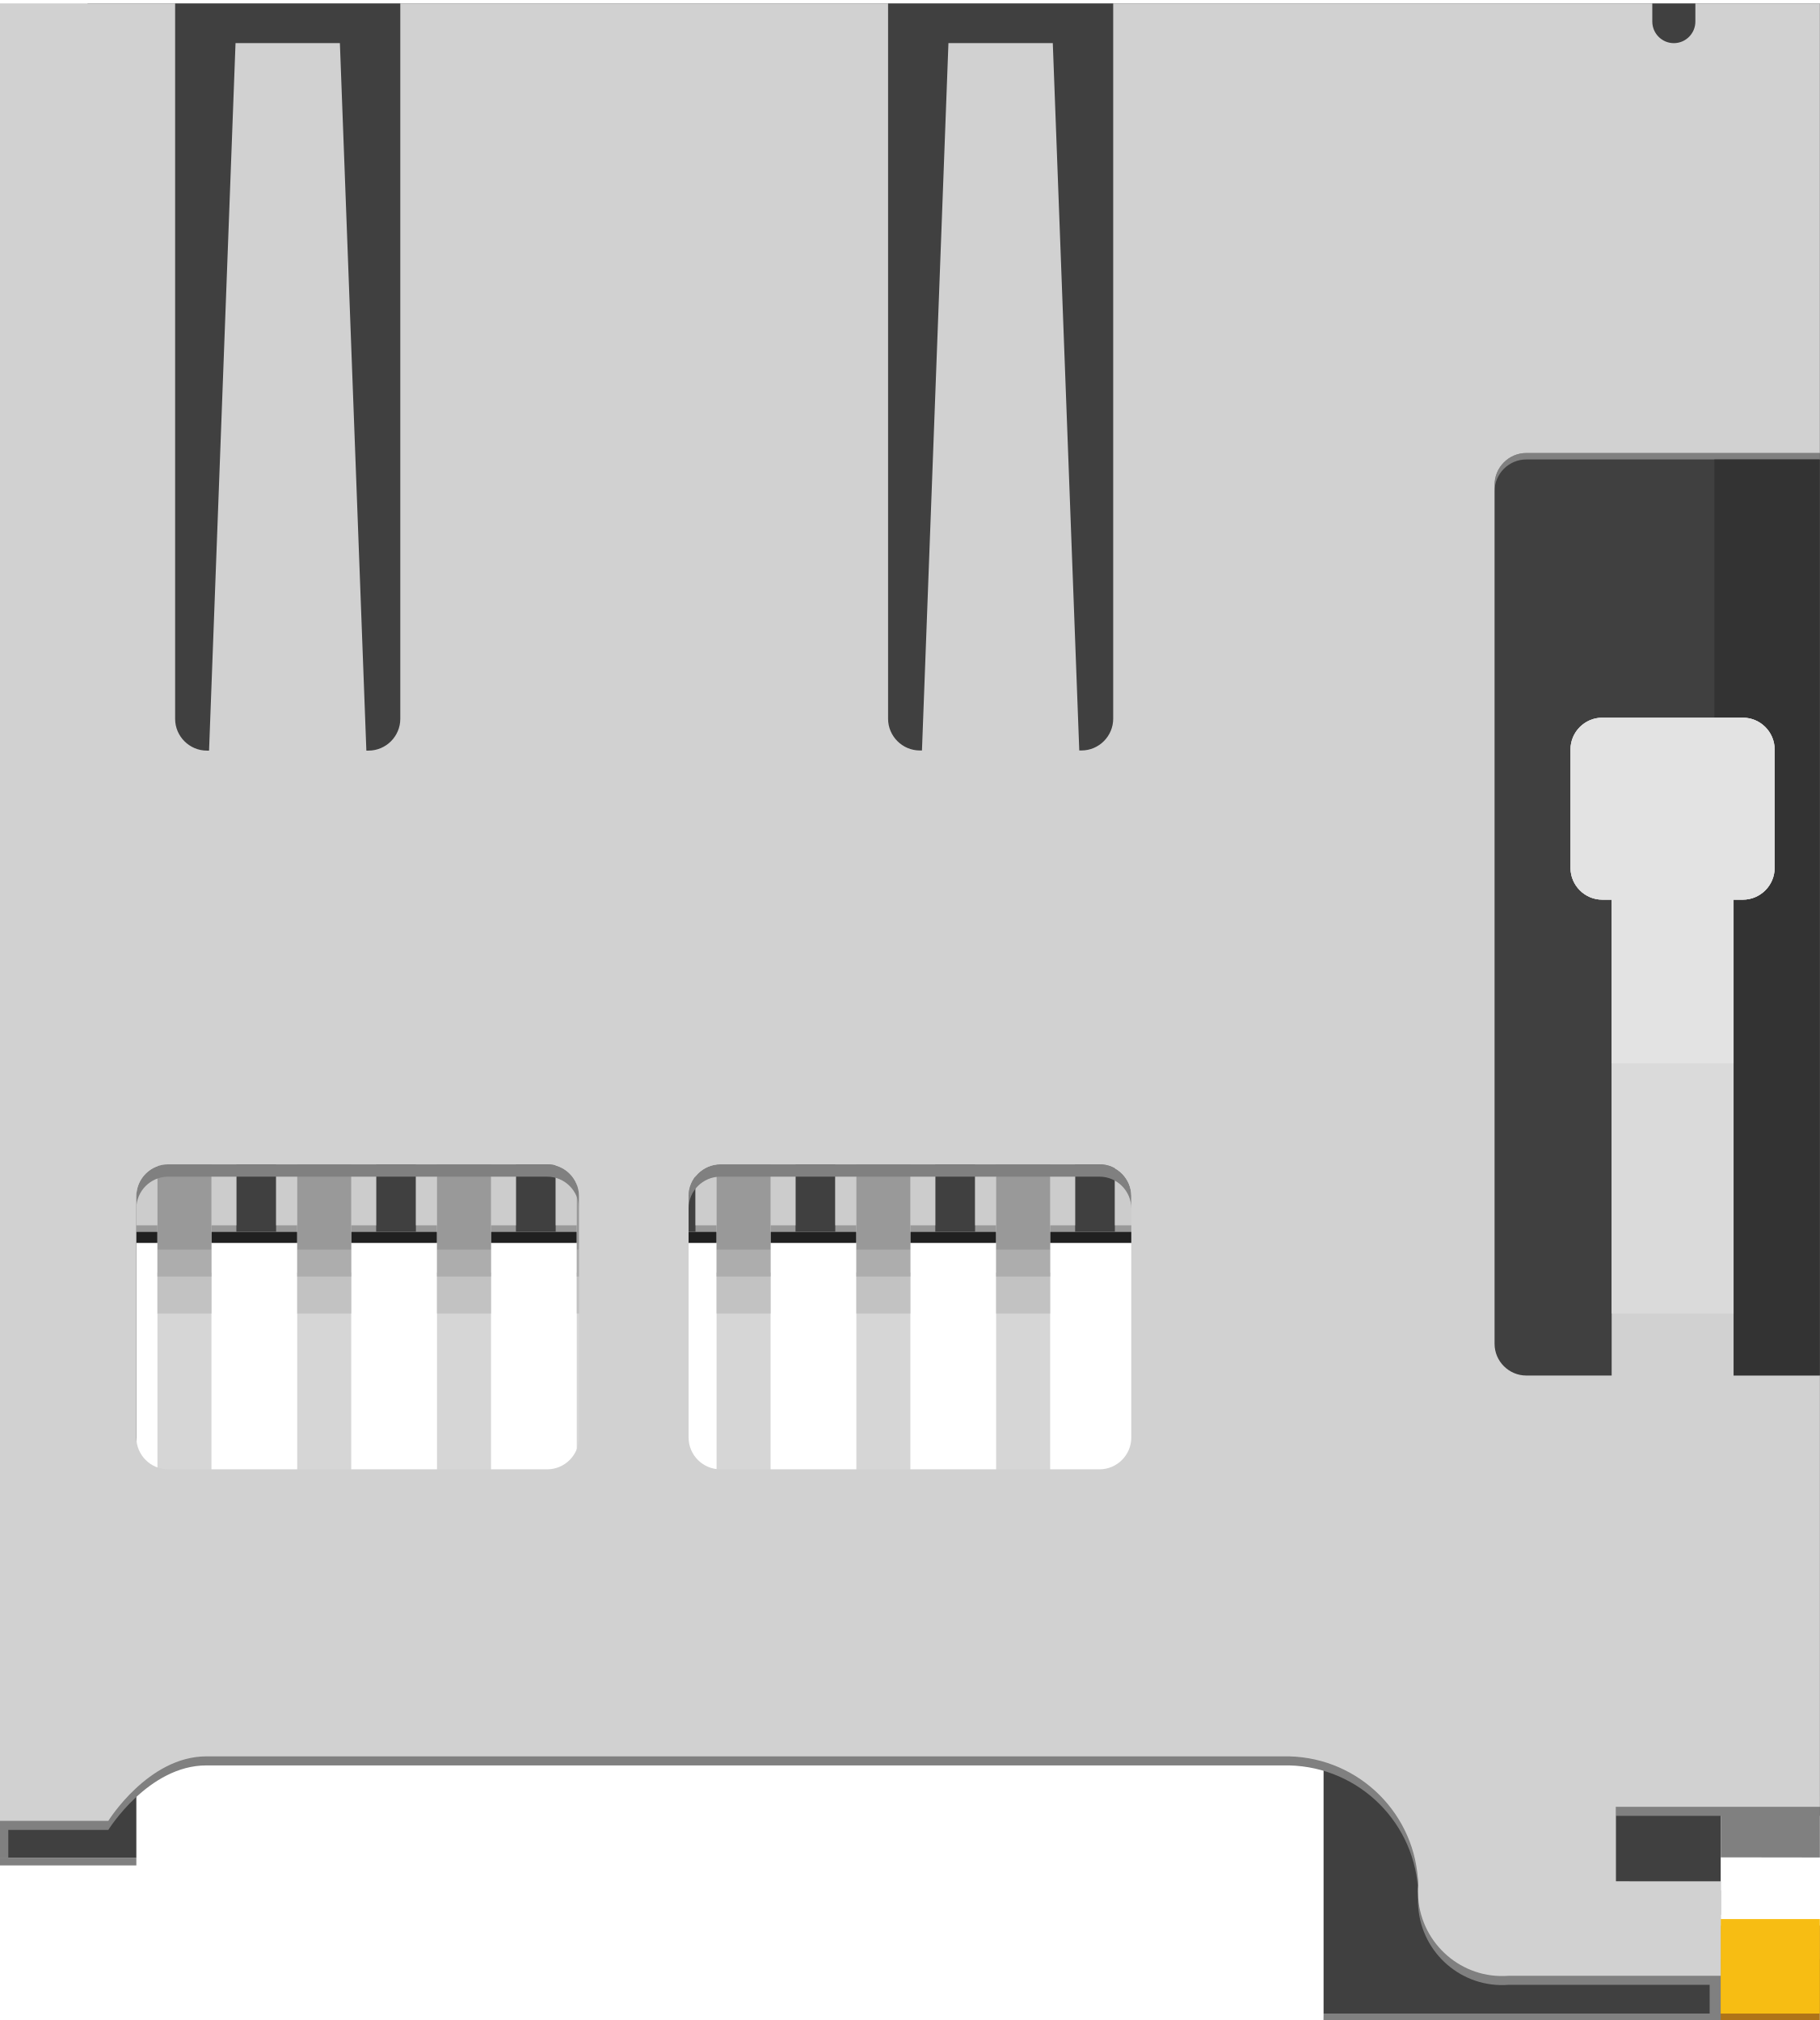
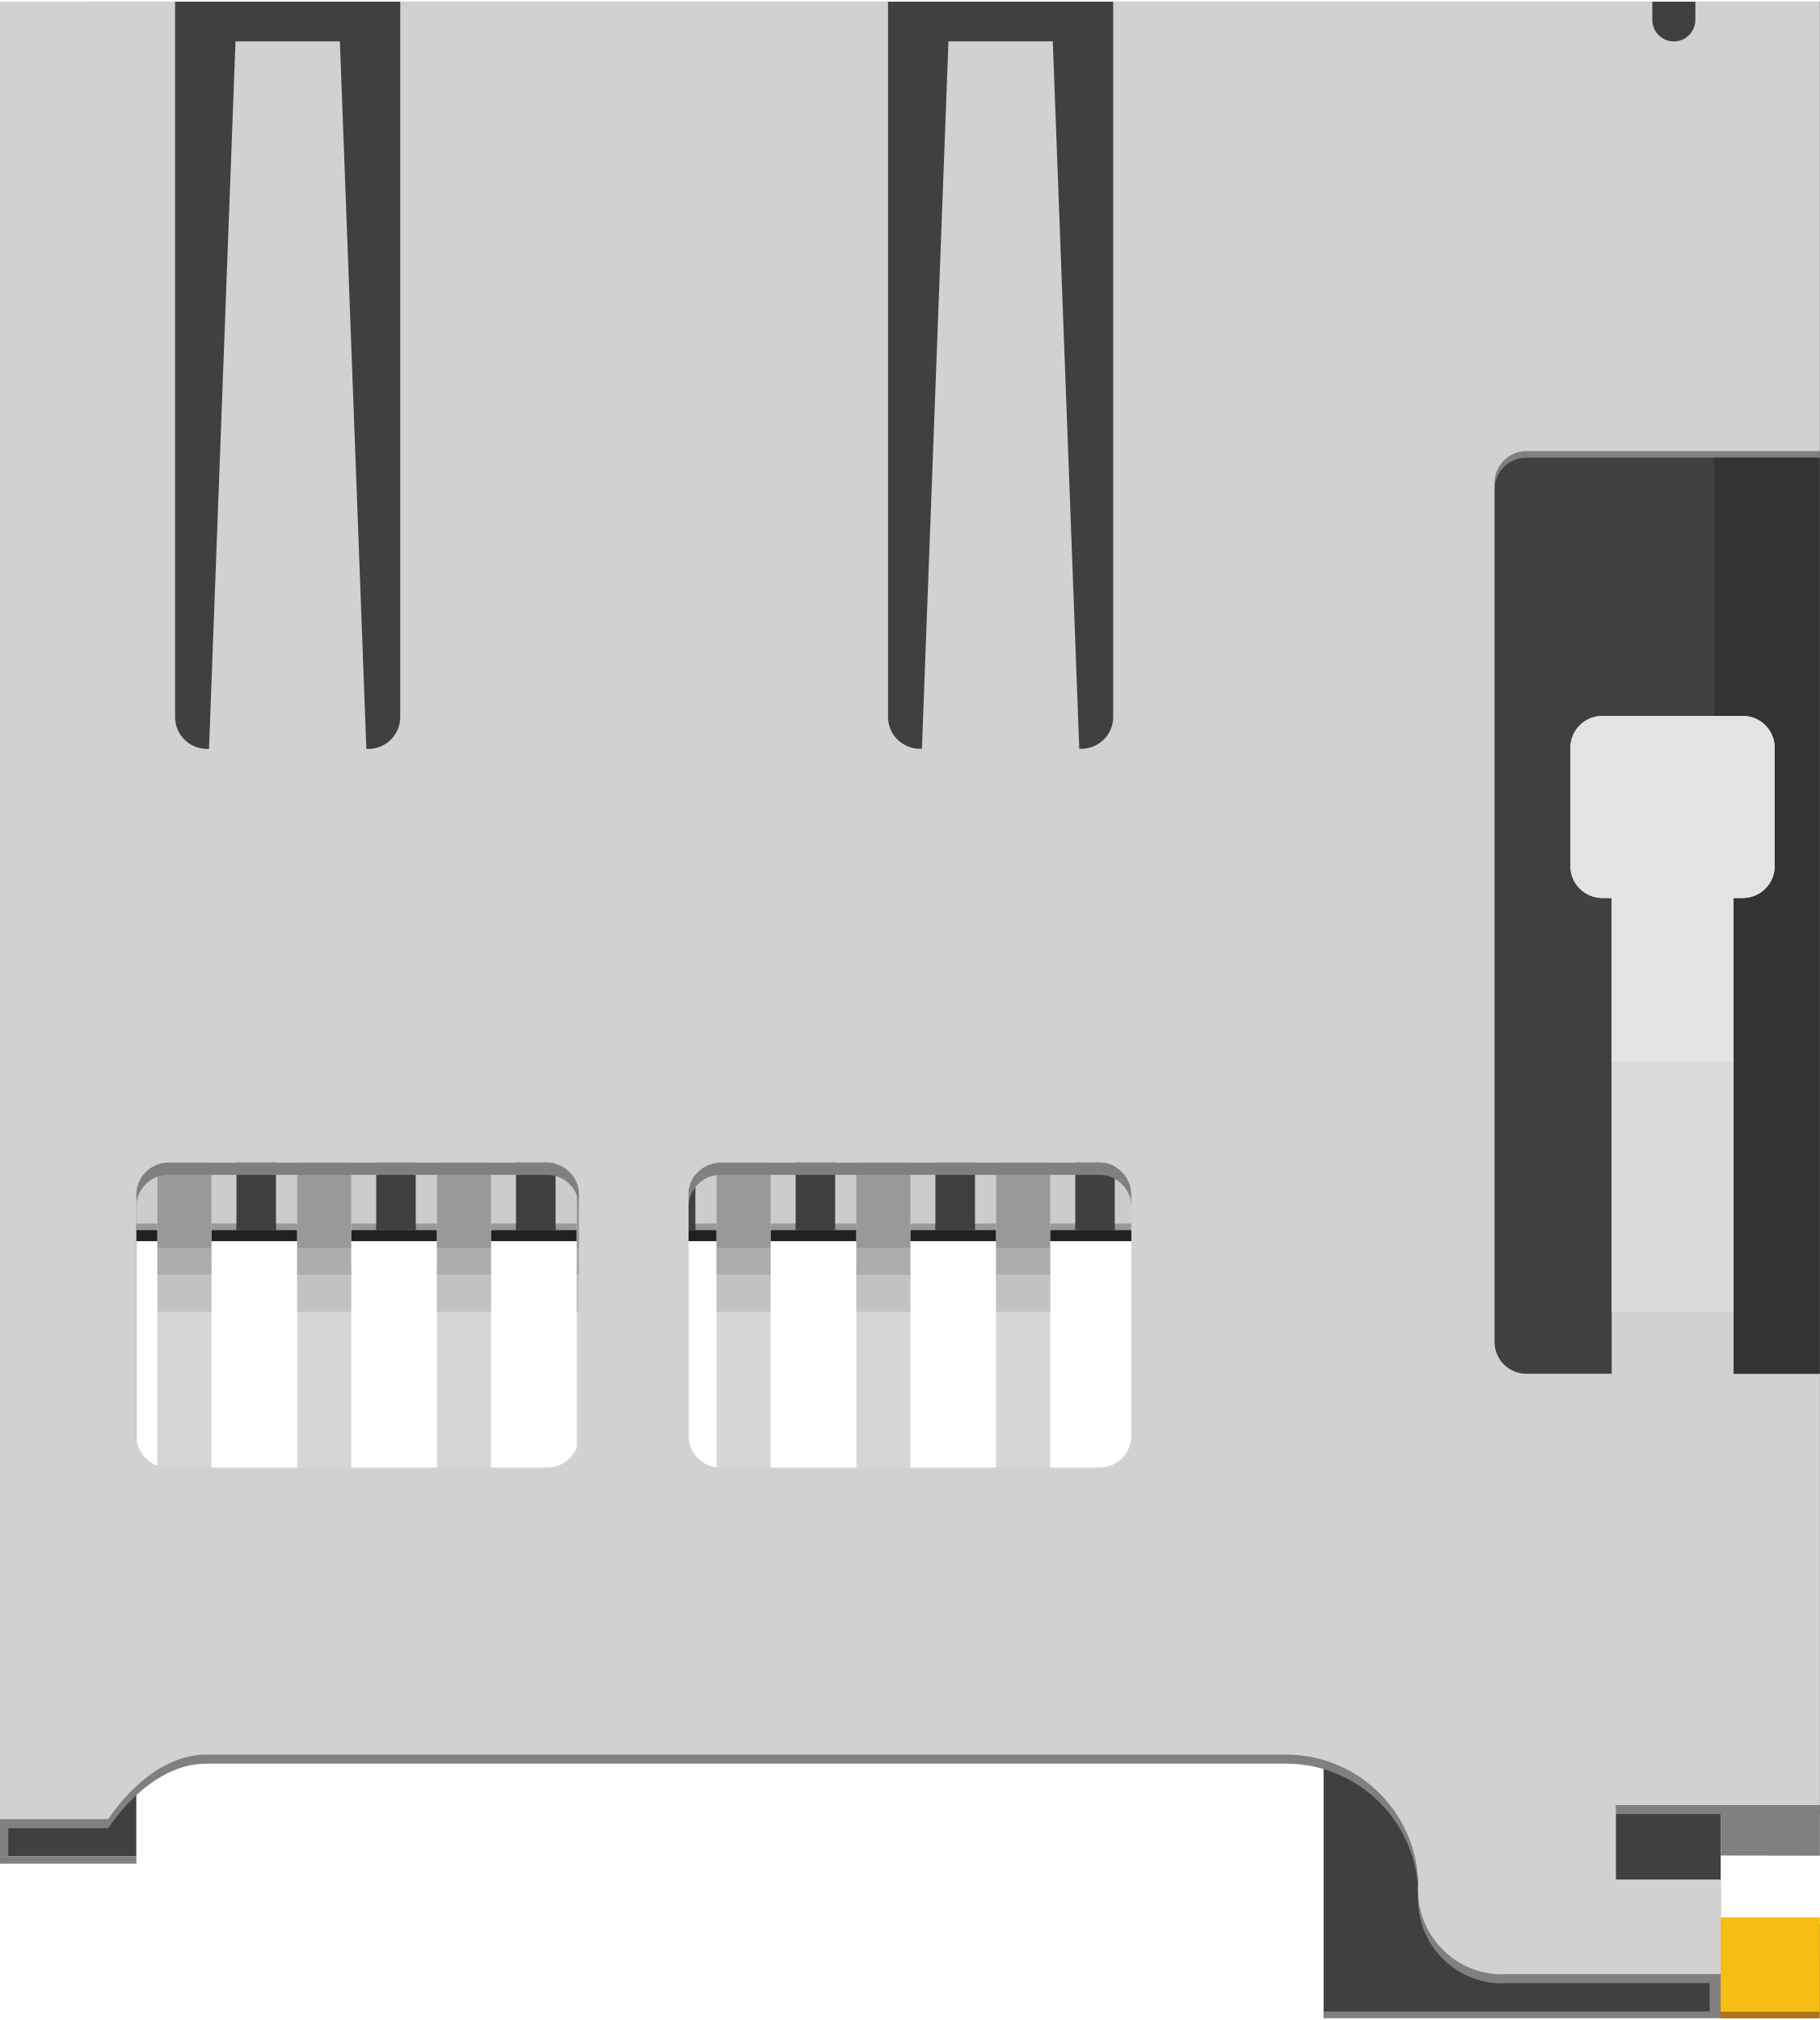
<svg xmlns="http://www.w3.org/2000/svg" version="1.1" id="Ebene_1" x="0px" y="0px" width="41.244px" height="45.79px" viewBox="0 0 41.244 45.79" enable-background="new 0 0 41.244 45.79" xml:space="preserve">
-   <polygon fill="#404040" points="38.997,44.406 38.997,41.161 41.244,41.161 41.244,0.077 1.984,0.077 1.984,20.766 0,20.766   0,42.119 3.09,42.119 3.09,27.921 29.997,27.921 29.997,45.644 41.244,45.644 41.244,44.406 " />
-   <polygon fill="#808080" points="39.138,45.79 29.995,45.79 29.997,45.644 39.158,45.644 " />
-   <rect x="1.984" y="27.921" fill="#202020" width="28.013" height="0.254" />
  <g>
+     <polygon fill="#404040" points="38.997,44.366 38.997,41.122 41.243,41.122 41.243,0.038 1.983,0.038 1.983,20.727 0,20.727    0,42.081 3.089,42.081 3.089,27.881 29.997,27.881 29.997,45.604 41.243,45.604 41.243,44.366  " />
+     <polygon fill="#808080" points="39.138,45.75 29.995,45.75 29.997,45.604 39.157,45.604  " />
+     <rect x="1.983" y="27.881" fill="#202020" width="28.014" height="0.254" />
    <g>
      <g>
-         <rect x="25.267" y="25.425" fill="#999999" width="2.267" height="2.496" />
-         <rect x="25.267" y="25.28" fill="#CCCCCC" width="2.267" height="2.496" />
-         <rect x="25.744" y="25.425" fill="#D6D6D6" width="1.224" height="8" />
-         <rect x="25.744" y="28.846" fill="#C2C2C2" width="1.224" height="0.929" />
-         <rect x="25.744" y="28.332" fill="#ADADAD" width="1.224" height="0.604" />
-         <rect x="25.744" y="24.103" fill="#999999" width="1.224" height="4.229" />
+         <g>
+           <rect x="25.267" y="25.385" fill="#999999" width="2.268" height="2.496" />
+           <rect x="25.267" y="25.241" fill="#CCCCCC" width="2.268" height="2.496" />
+           <rect x="25.743" y="25.385" fill="#D6D6D6" width="1.225" height="8" />
+           <rect x="25.743" y="28.807" fill="#C2C2C2" width="1.225" height="0.928" />
+           <rect x="25.743" y="28.293" fill="#ADADAD" width="1.225" height="0.604" />
+           <rect x="25.743" y="24.063" fill="#999999" width="1.225" height="4.23" />
+         </g>
+       </g>
+       <g>
+         <g>
+           <rect x="22.099" y="25.385" fill="#999999" width="2.268" height="2.496" />
+           <rect x="22.099" y="25.241" fill="#CCCCCC" width="2.268" height="2.496" />
+           <rect x="22.575" y="25.385" fill="#D6D6D6" width="1.225" height="8" />
+           <rect x="22.575" y="28.807" fill="#C2C2C2" width="1.225" height="0.928" />
+           <rect x="22.575" y="28.293" fill="#ADADAD" width="1.225" height="0.604" />
+           <rect x="22.575" y="24.063" fill="#999999" width="1.225" height="4.23" />
+         </g>
+       </g>
+       <g>
+         <g>
+           <rect x="18.93" y="25.385" fill="#999999" width="2.267" height="2.496" />
+           <rect x="18.93" y="25.241" fill="#CCCCCC" width="2.267" height="2.496" />
+           <rect x="19.408" y="25.385" fill="#D6D6D6" width="1.224" height="8" />
+           <rect x="19.408" y="28.807" fill="#C2C2C2" width="1.224" height="0.928" />
+           <rect x="19.408" y="28.293" fill="#ADADAD" width="1.224" height="0.604" />
+           <rect x="19.408" y="24.063" fill="#999999" width="1.224" height="4.23" />
+         </g>
+       </g>
+       <g>
+         <g>
+           <rect x="15.762" y="25.385" fill="#999999" width="2.267" height="2.496" />
+           <rect x="15.762" y="25.241" fill="#CCCCCC" width="2.267" height="2.496" />
+           <rect x="16.24" y="25.385" fill="#D6D6D6" width="1.224" height="8" />
+           <rect x="16.24" y="28.807" fill="#C2C2C2" width="1.224" height="0.928" />
+           <rect x="16.24" y="28.293" fill="#ADADAD" width="1.224" height="0.604" />
+           <rect x="16.24" y="24.063" fill="#999999" width="1.224" height="4.23" />
+         </g>
+       </g>
+       <g>
+         <g>
+           <rect x="12.594" y="25.385" fill="#999999" width="2.267" height="2.496" />
+           <rect x="12.594" y="25.241" fill="#CCCCCC" width="2.267" height="2.496" />
+           <rect x="13.071" y="25.385" fill="#D6D6D6" width="1.224" height="8" />
+           <rect x="13.071" y="28.807" fill="#C2C2C2" width="1.224" height="0.928" />
+           <rect x="13.071" y="28.293" fill="#ADADAD" width="1.224" height="0.604" />
+           <rect x="13.071" y="24.063" fill="#999999" width="1.224" height="4.23" />
+         </g>
+       </g>
+       <g>
+         <g>
+           <rect x="9.425" y="25.385" fill="#999999" width="2.267" height="2.496" />
+           <rect x="9.425" y="25.241" fill="#CCCCCC" width="2.267" height="2.496" />
+           <rect x="9.903" y="25.385" fill="#D6D6D6" width="1.224" height="8" />
+           <rect x="9.903" y="28.807" fill="#C2C2C2" width="1.224" height="0.928" />
+           <rect x="9.903" y="28.293" fill="#ADADAD" width="1.224" height="0.604" />
+           <rect x="9.903" y="24.063" fill="#999999" width="1.224" height="4.23" />
+         </g>
+       </g>
+       <g>
+         <g>
+           <rect x="6.257" y="25.385" fill="#999999" width="2.267" height="2.496" />
+           <rect x="6.257" y="25.241" fill="#CCCCCC" width="2.267" height="2.496" />
+           <rect x="6.735" y="25.385" fill="#D6D6D6" width="1.224" height="8" />
+           <rect x="6.735" y="28.807" fill="#C2C2C2" width="1.224" height="0.928" />
+           <rect x="6.735" y="28.293" fill="#ADADAD" width="1.224" height="0.604" />
+           <rect x="6.735" y="24.063" fill="#999999" width="1.224" height="4.23" />
+         </g>
+       </g>
+       <g>
+         <g>
+           <rect x="3.089" y="25.385" fill="#999999" width="2.267" height="2.496" />
+           <rect x="3.089" y="25.241" fill="#CCCCCC" width="2.267" height="2.496" />
+           <rect x="3.567" y="25.385" fill="#D6D6D6" width="1.224" height="8" />
+           <rect x="3.567" y="28.807" fill="#C2C2C2" width="1.224" height="0.928" />
+           <rect x="3.567" y="28.293" fill="#ADADAD" width="1.224" height="0.604" />
+           <rect x="3.567" y="24.063" fill="#999999" width="1.224" height="4.23" />
+         </g>
      </g>
    </g>
+     <path fill="#808080" d="M0,41.442h2.455c0,0,0.906-1.463,2.221-1.463c1.314,0,24.544,0,24.544,0   c1.598,0.041,2.883,1.324,2.922,2.924c-0.008,0.096-0.008,0.193,0,0.291c0.082,1.049,0.996,1.84,2.045,1.76h4.811v-2.143h-2.375   v-1.688h2.375v0.939l2.248,0.004v-1.389h-4.623v2.688h2.375v1.143h-4.811c-1.049,0.08-1.963-0.711-2.045-1.76   c-0.008-0.098-0.008-0.195,0-0.291c-0.039-1.6-1.324-2.883-2.922-2.924c0,0-23.229,0-24.544,0c-1.315,0-2.221,1.463-2.221,1.463H0   V41.442z" />
+     <rect x="38.747" y="44.754" fill="#808080" width="0.25" height="0.85" />
+     <rect x="0" y="41.229" fill="#808080" width="0.188" height="0.852" />
+     <rect id="connector11pad_1_" x="38.997" y="43.61" fill="#AF7418" width="2.246" height="2.143" />
+     <rect id="connector11pad" x="38.997" y="43.463" fill="#F7BD13" width="2.246" height="2.141" />
+     <path fill="#808080" d="M3.089,27.354c0-0.396,0.324-0.721,0.72-0.721h8.592c0.396,0,0.72,0.324,0.72,0.721v-0.279   c0-0.396-0.324-0.721-0.72-0.721H3.81c-0.396,0-0.72,0.324-0.72,0.721V27.354z" />
+     <path fill="#808080" d="M15.605,27.354c0-0.396,0.324-0.721,0.72-0.721h8.593c0.396,0,0.721,0.324,0.721,0.721v-0.279   c0-0.396-0.324-0.721-0.721-0.721h-8.593c-0.396,0-0.72,0.324-0.72,0.721V27.354z" />
    <g>
-       <g>
-         <rect x="22.099" y="25.425" fill="#999999" width="2.267" height="2.496" />
-         <rect x="22.099" y="25.28" fill="#CCCCCC" width="2.267" height="2.496" />
-         <rect x="22.576" y="25.425" fill="#D6D6D6" width="1.224" height="8" />
-         <rect x="22.576" y="28.846" fill="#C2C2C2" width="1.224" height="0.929" />
-         <rect x="22.576" y="28.332" fill="#ADADAD" width="1.224" height="0.604" />
-         <rect x="22.576" y="24.103" fill="#999999" width="1.224" height="4.229" />
-       </g>
+       <path fill="#808080" d="M33.872,10.949c0-0.396,0.324-0.72,0.719-0.72h6.652v0.146h-6.652c-0.395,0-0.719,0.324-0.719,0.72V10.949    z" />
    </g>
+     <rect x="0" y="42.081" fill="#808080" width="3.09" height="0.166" />
+     <rect x="38.854" y="10.375" fill="#333333" width="2.389" height="20.766" />
+     <path fill="#D1D1D1" d="M34.591,10.229h6.652V0.038h-2.82v0.412c0,0.27-0.219,0.489-0.488,0.489s-0.488-0.219-0.488-0.489V0.038   H25.229v16.215c0,0.396-0.324,0.72-0.721,0.72H24.46l-0.6-16.035h-2.365l-0.601,16.035h-0.048c-0.396,0-0.72-0.324-0.72-0.72V0.038   H9.071v16.218c0,0.396-0.324,0.72-0.72,0.72H8.303l-0.6-16.038H5.337l-0.6,16.038H4.688c-0.396,0-0.72-0.324-0.72-0.72V0.038H0   v41.199h2.455c0,0,0.906-1.463,2.221-1.463c1.314,0,24.544,0,24.544,0c1.598,0.041,2.883,1.324,2.922,2.924   c-0.008,0.096-0.008,0.193,0,0.291c0.082,1.049,0.996,1.84,2.045,1.76h4.811v-2.143h-2.375v-1.688h4.623v-9.775h-1.957V20.354   h0.211c0.396,0,0.721-0.324,0.721-0.72v-2.685c0-0.396-0.324-0.72-0.721-0.72h-3.186c-0.396,0-0.719,0.324-0.719,0.72v2.685   c0,0.396,0.322,0.72,0.719,0.72h0.213v10.787h-1.936c-0.395,0-0.719-0.324-0.719-0.719V10.949   C33.872,10.554,34.196,10.229,34.591,10.229z M13.122,32.547c0,0.396-0.324,0.721-0.72,0.721H3.81c-0.396,0-0.72-0.324-0.72-0.721   v-5.475c0-0.395,0.324-0.719,0.72-0.719h8.592c0.396,0,0.72,0.324,0.72,0.719V32.547z M25.64,32.547   c0,0.396-0.324,0.721-0.721,0.721h-8.593c-0.396,0-0.72-0.324-0.72-0.721v-5.475c0-0.395,0.324-0.719,0.72-0.719h8.593   c0.396,0,0.721,0.324,0.721,0.719V32.547z" />
    <g>
-       <g>
-         <rect x="18.93" y="25.425" fill="#999999" width="2.267" height="2.496" />
-         <rect x="18.93" y="25.28" fill="#CCCCCC" width="2.267" height="2.496" />
-         <rect x="19.408" y="25.425" fill="#D6D6D6" width="1.224" height="8" />
-         <rect x="19.408" y="28.846" fill="#C2C2C2" width="1.224" height="0.929" />
-         <rect x="19.408" y="28.332" fill="#ADADAD" width="1.224" height="0.604" />
-         <rect x="19.408" y="24.103" fill="#999999" width="1.224" height="4.229" />
-       </g>
-     </g>
-     <g>
-       <g>
-         <rect x="15.762" y="25.425" fill="#999999" width="2.267" height="2.496" />
-         <rect x="15.762" y="25.28" fill="#CCCCCC" width="2.267" height="2.496" />
-         <rect x="16.24" y="25.425" fill="#D6D6D6" width="1.224" height="8" />
-         <rect x="16.24" y="28.846" fill="#C2C2C2" width="1.224" height="0.929" />
-         <rect x="16.24" y="28.332" fill="#ADADAD" width="1.224" height="0.604" />
-         <rect x="16.24" y="24.103" fill="#999999" width="1.224" height="4.229" />
-       </g>
-     </g>
-     <g>
-       <g>
-         <rect x="12.594" y="25.425" fill="#999999" width="2.267" height="2.496" />
-         <rect x="12.594" y="25.28" fill="#CCCCCC" width="2.267" height="2.496" />
-         <rect x="13.072" y="25.425" fill="#D6D6D6" width="1.224" height="8" />
-         <rect x="13.072" y="28.846" fill="#C2C2C2" width="1.224" height="0.929" />
-         <rect x="13.072" y="28.332" fill="#ADADAD" width="1.224" height="0.604" />
-         <rect x="13.072" y="24.103" fill="#999999" width="1.224" height="4.229" />
-       </g>
-     </g>
-     <g>
-       <g>
-         <rect x="9.426" y="25.425" fill="#999999" width="2.267" height="2.496" />
-         <rect x="9.426" y="25.28" fill="#CCCCCC" width="2.267" height="2.496" />
-         <rect x="9.904" y="25.425" fill="#D6D6D6" width="1.224" height="8" />
-         <rect x="9.904" y="28.846" fill="#C2C2C2" width="1.224" height="0.929" />
-         <rect x="9.904" y="28.332" fill="#ADADAD" width="1.224" height="0.604" />
-         <rect x="9.904" y="24.103" fill="#999999" width="1.224" height="4.229" />
-       </g>
-     </g>
-     <g>
-       <g>
-         <rect x="6.258" y="25.425" fill="#999999" width="2.267" height="2.496" />
-         <rect x="6.258" y="25.28" fill="#CCCCCC" width="2.267" height="2.496" />
-         <rect x="6.736" y="25.425" fill="#D6D6D6" width="1.224" height="8" />
-         <rect x="6.736" y="28.846" fill="#C2C2C2" width="1.224" height="0.929" />
-         <rect x="6.736" y="28.332" fill="#ADADAD" width="1.224" height="0.604" />
-         <rect x="6.736" y="24.103" fill="#999999" width="1.224" height="4.229" />
-       </g>
-     </g>
-     <g>
-       <g>
-         <rect x="3.09" y="25.425" fill="#999999" width="2.267" height="2.496" />
-         <rect x="3.09" y="25.28" fill="#CCCCCC" width="2.267" height="2.496" />
-         <rect x="3.568" y="25.425" fill="#D6D6D6" width="1.224" height="8" />
-         <rect x="3.568" y="28.846" fill="#C2C2C2" width="1.224" height="0.929" />
-         <rect x="3.568" y="28.332" fill="#ADADAD" width="1.224" height="0.604" />
-         <rect x="3.568" y="24.103" fill="#999999" width="1.224" height="4.229" />
-       </g>
+       <path fill="#DADADA" d="M39.288,29.735v-9.38h0.211c0.396,0,0.719-0.324,0.719-0.72v-2.685c0-0.396-0.322-0.72-0.719-0.72h-3.186    c-0.396,0-0.721,0.324-0.721,0.72v2.685c0,0.396,0.324,0.72,0.721,0.72h0.211v9.38" />
+       <path fill="#E3E3E3" d="M39.288,24.063v-3.708h0.211c0.396,0,0.719-0.324,0.719-0.72v-2.685c0-0.396-0.322-0.72-0.719-0.72h-3.186    c-0.396,0-0.721,0.324-0.721,0.72v2.685c0,0.396,0.324,0.72,0.721,0.72h0.211v3.708" />
    </g>
  </g>
-   <path fill="#808080" d="M0,41.481h2.455c0,0,0.906-1.462,2.221-1.462c1.314,0,24.544,0,24.544,0c1.598,0.04,2.883,1.324,2.922,2.923  c-0.008,0.096-0.008,0.194,0,0.291c0.081,1.049,0.995,1.84,2.045,1.76h4.811v-2.142l-2.375-0.001v-1.688h2.375v0.941l2.247,0.003  v-1.389h-4.622v2.688l2.375,0.001v1.142h-4.811c-1.05,0.08-1.964-0.711-2.045-1.76c-0.008-0.097-0.008-0.195,0-0.291  c-0.039-1.599-1.324-2.883-2.922-2.923c0,0-23.229,0-24.544,0c-1.315,0-2.221,1.462-2.221,1.462H0V41.481z" />
-   <rect x="38.747" y="44.793" fill="#808080" width="0.25" height="0.851" />
-   <rect x="0" y="41.269" fill="#808080" width="0.188" height="0.851" />
-   <rect id="connector11pad_1_" x="38.997" y="43.649" fill="#AF7418" width="2.247" height="2.142" />
-   <rect id="connector11pad" x="38.997" y="43.502" fill="#F7BD13" width="2.247" height="2.142" />
-   <path fill="#808080" d="M3.09,27.393c0-0.396,0.324-0.72,0.72-0.72h8.592c0.396,0,0.72,0.324,0.72,0.72v-0.279  c0-0.396-0.324-0.72-0.72-0.72H3.81c-0.396,0-0.72,0.324-0.72,0.72V27.393z" />
-   <path fill="#808080" d="M15.606,27.393c0-0.396,0.324-0.72,0.72-0.72h8.593c0.396,0,0.72,0.324,0.72,0.72v-0.279  c0-0.396-0.324-0.72-0.72-0.72h-8.593c-0.396,0-0.72,0.324-0.72,0.72V27.393z" />
-   <g>
-     <path fill="#808080" d="M33.872,10.989c0-0.396,0.324-0.72,0.72-0.72h6.652v0.146h-6.652c-0.396,0-0.72,0.324-0.72,0.72V10.989z" />
-   </g>
-   <rect x="0" y="42.119" fill="#808080" width="3.09" height="0.167" />
-   <rect x="38.854" y="10.415" fill="#333333" width="2.39" height="20.766" />
-   <path fill="#D1D1D1" d="M34.592,10.269h6.652V0.077h-2.821v0.412c0,0.27-0.219,0.489-0.488,0.489s-0.488-0.219-0.488-0.489V0.077  H25.229v16.215c0,0.396-0.324,0.72-0.72,0.72H24.46l-0.6-16.035h-2.365l-0.6,16.035h-0.048c-0.396,0-0.72-0.324-0.72-0.72V0.077  H9.072v16.218c0,0.396-0.324,0.72-0.72,0.72H8.303l-0.6-16.038H5.338l-0.6,16.038H4.689c-0.396,0-0.72-0.324-0.72-0.72V0.077H0  v41.199h2.455c0,0,0.906-1.462,2.221-1.462c1.314,0,24.544,0,24.544,0c1.598,0.04,2.883,1.324,2.922,2.923  c-0.008,0.096-0.008,0.194,0,0.291c0.081,1.049,0.995,1.84,2.045,1.76h4.811v-2.142l-2.375-0.001v-1.688h4.622v-9.775h-1.956V20.394  h0.211c0.396,0,0.72-0.324,0.72-0.72v-2.685c0-0.396-0.324-0.72-0.72-0.72h-3.186c-0.396,0-0.72,0.324-0.72,0.72v2.685  c0,0.396,0.324,0.72,0.72,0.72h0.212v10.787h-1.934c-0.396,0-0.72-0.324-0.72-0.72V10.989  C33.872,10.593,34.196,10.269,34.592,10.269z M13.122,32.587c0,0.396-0.324,0.72-0.72,0.72H3.81c-0.396,0-0.72-0.324-0.72-0.72  v-5.474c0-0.396,0.324-0.72,0.72-0.72h8.592c0.396,0,0.72,0.324,0.72,0.72V32.587z M25.639,32.587c0,0.396-0.324,0.72-0.72,0.72  h-8.593c-0.396,0-0.72-0.324-0.72-0.72v-5.474c0-0.396,0.324-0.72,0.72-0.72h8.593c0.396,0,0.72,0.324,0.72,0.72V32.587z" />
-   <g>
-     <path fill="#DADADA" d="M39.288,29.775v-9.381h0.211c0.396,0,0.72-0.324,0.72-0.72v-2.685c0-0.396-0.324-0.72-0.72-0.72h-3.186   c-0.396,0-0.72,0.324-0.72,0.72v2.685c0,0.396,0.324,0.72,0.72,0.72h0.212v9.381" />
-     <path fill="#E3E3E3" d="M39.288,24.103v-3.709h0.211c0.396,0,0.72-0.324,0.72-0.72v-2.685c0-0.396-0.324-0.72-0.72-0.72h-3.186   c-0.396,0-0.72,0.324-0.72,0.72v2.685c0,0.396,0.324,0.72,0.72,0.72h0.212v3.709" />
-   </g>
</svg>
